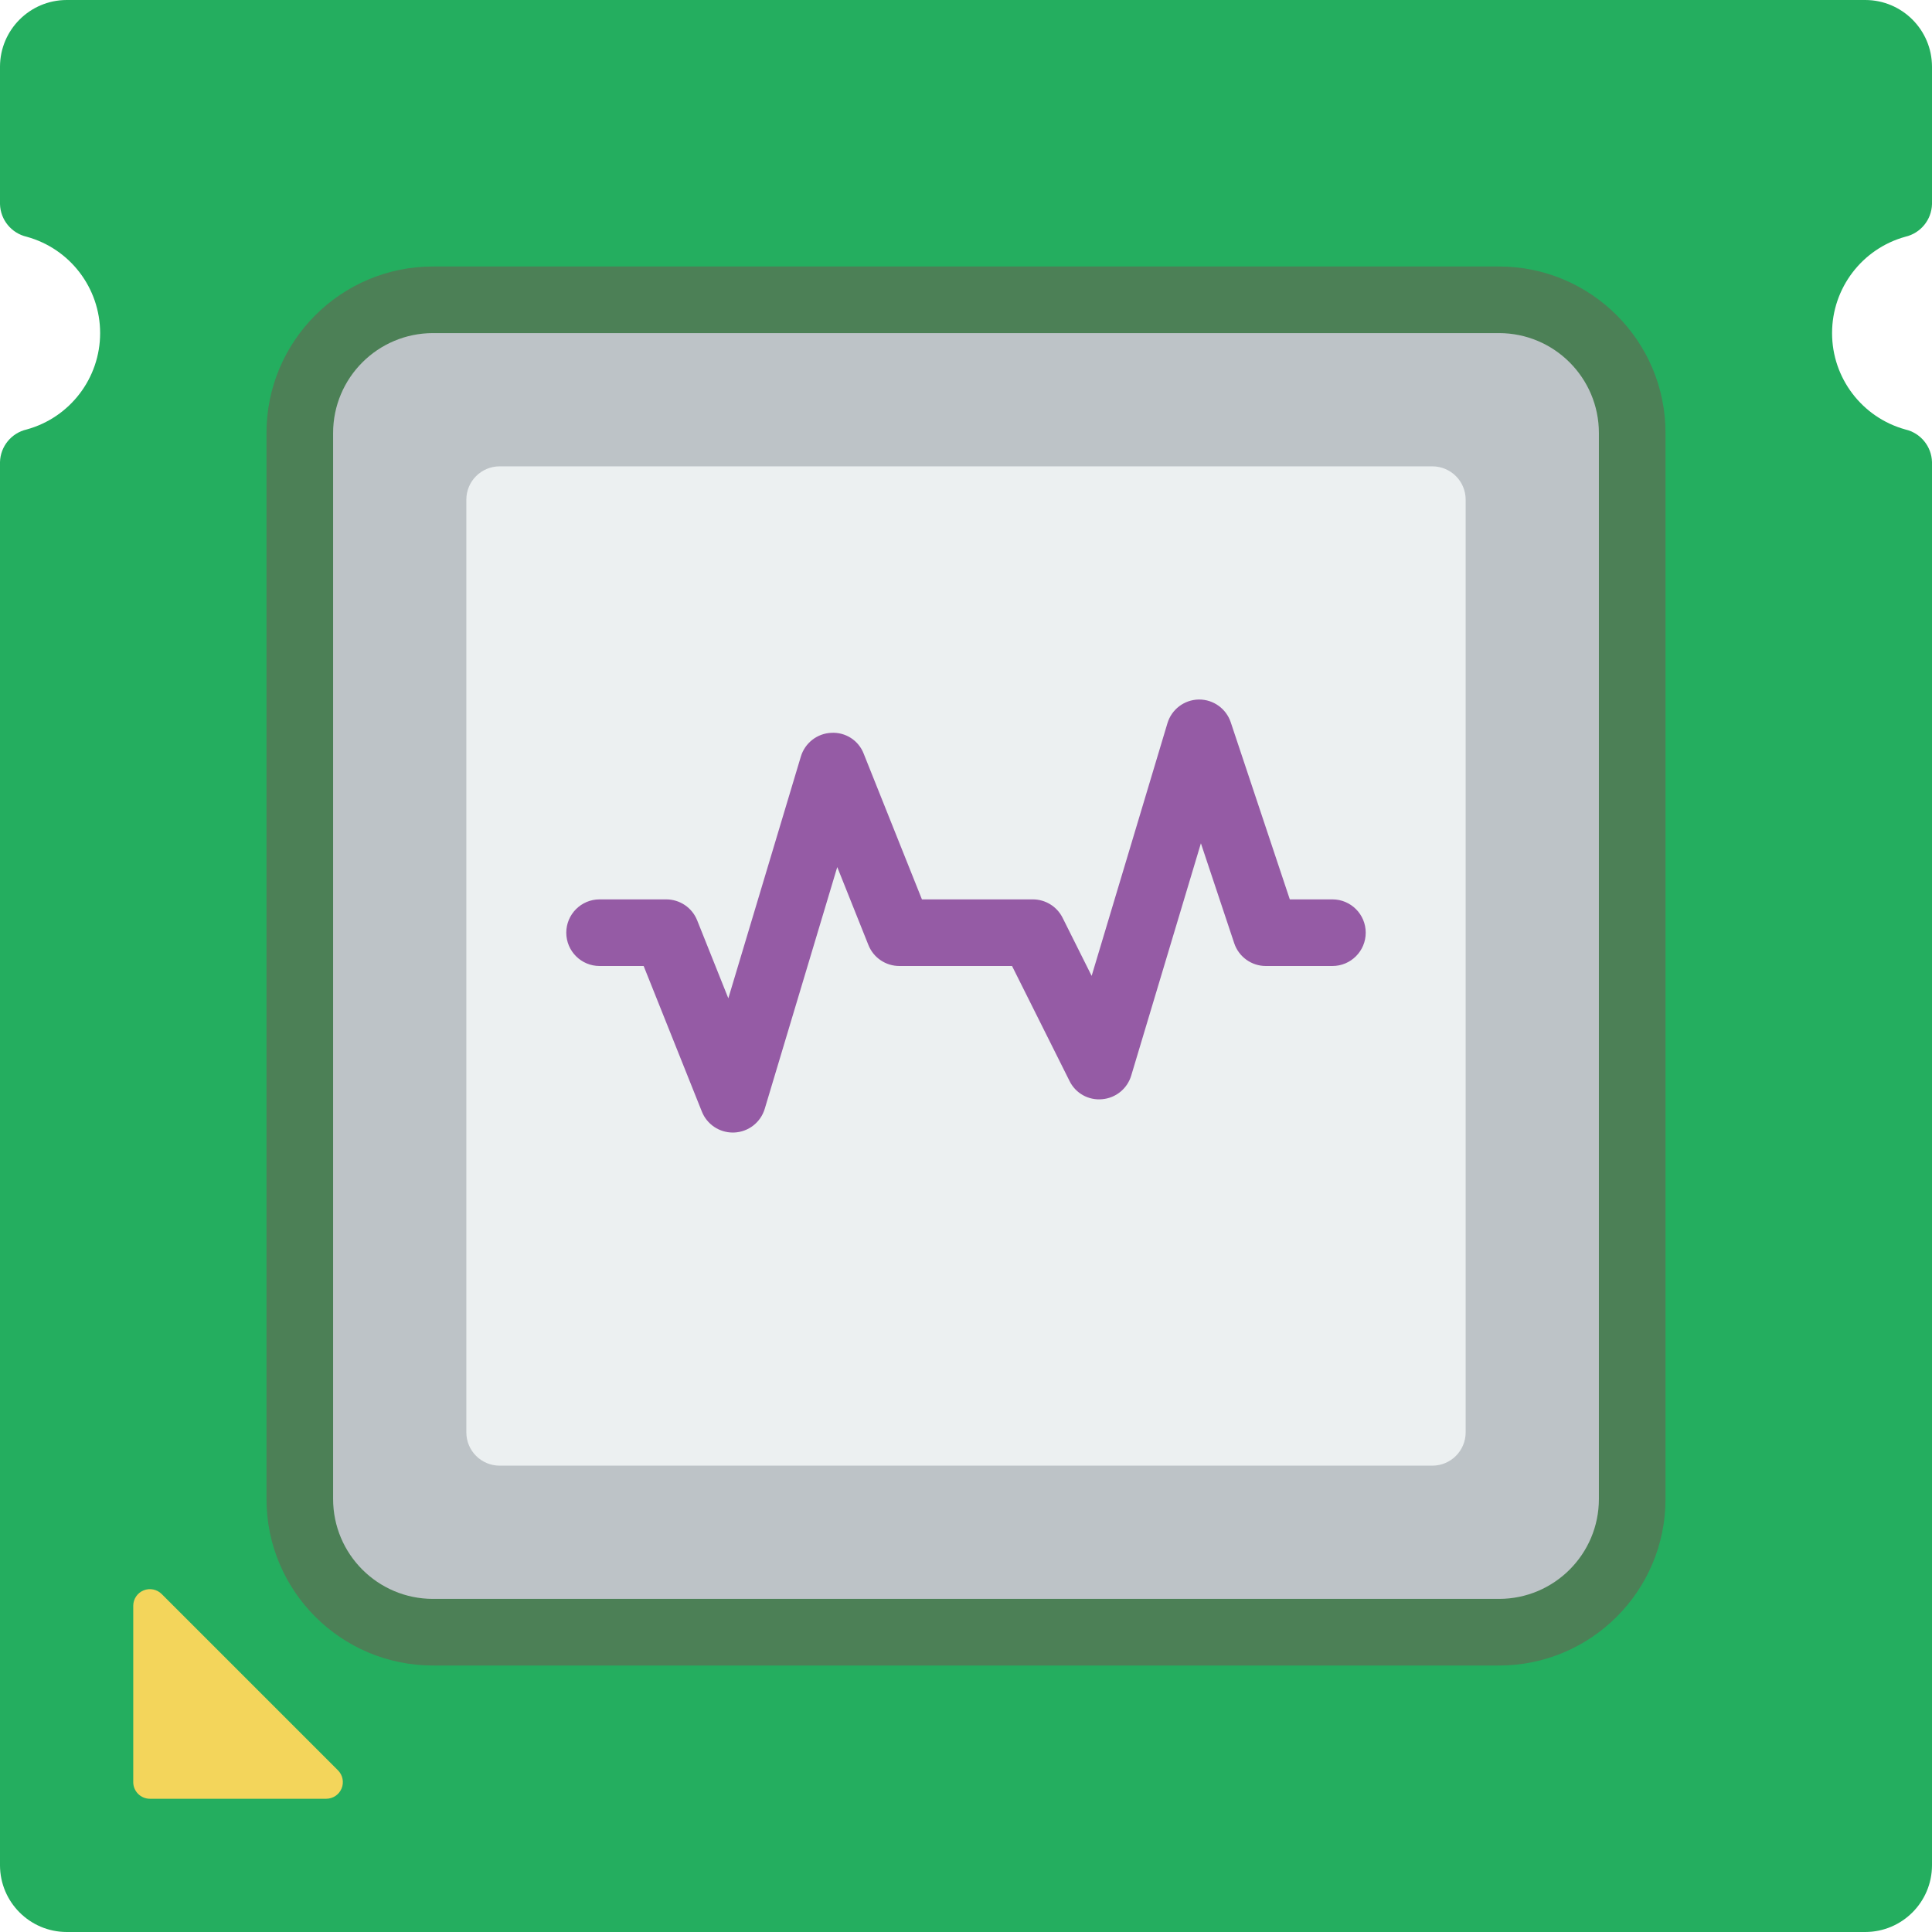
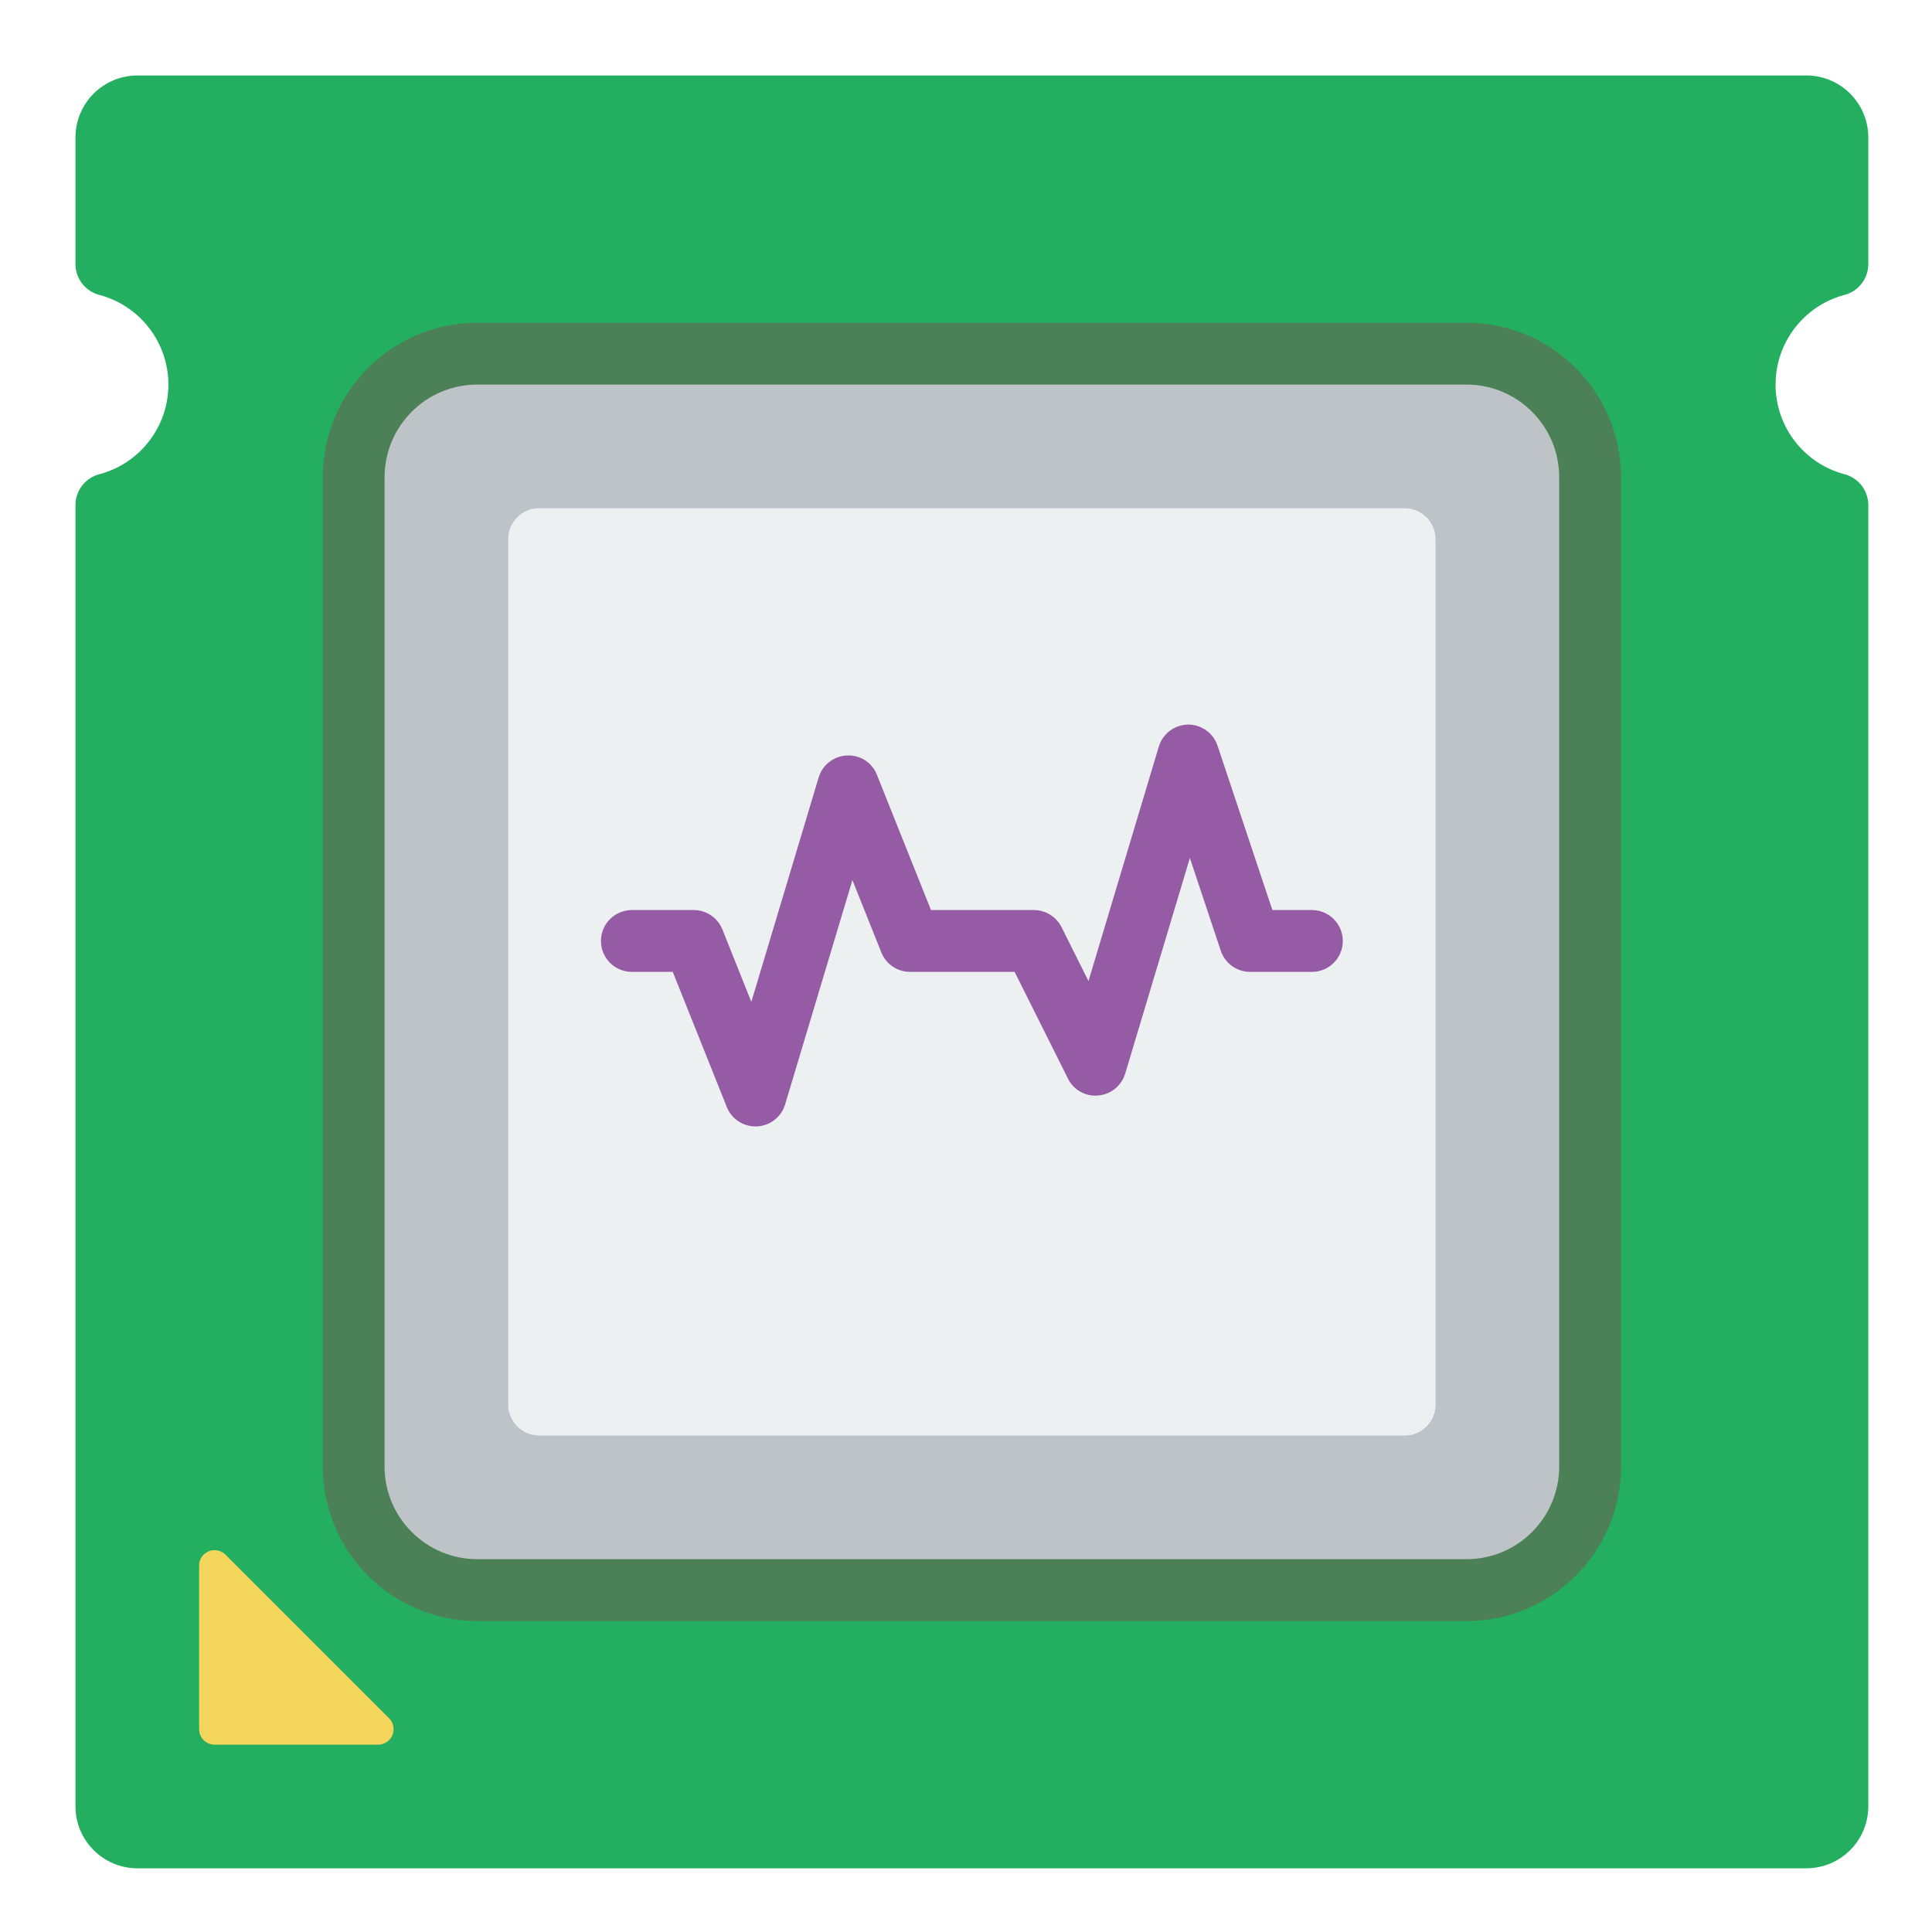
- <svg xmlns="http://www.w3.org/2000/svg" height="512" viewBox="0 0 58 58" width="512">
-   <g id="Page-1" fill="none" fill-rule="evenodd">
-     <g id="020---CPU" fill-rule="nonzero">
-       <path id="Shape" d="m55 10c-.001 1.349.9 2.533 2.2 2.893.458.106.787.508.8.978v42.129c-.003 1.103-.897 1.997-2 2h-54c-1.103-.003-1.997-.897-2-2v-42.129c.013-.47.342-.872.8-.978 1.303-.358 2.206-1.542 2.206-2.893s-.903-2.535-2.206-2.893c-.458-.106-.787-.508-.8-.978v-4.129c.003-1.103.897-1.997 2-2h54c1.103.003 1.997.897 2 2v4.129c-.013.47-.342.872-.8.978-1.3.36-2.201 1.544-2.2 2.893z" fill="#24ae5f" />
-       <path id="Shape" d="m9.793 54h-5.293c-.276 0-.5-.224-.5-.5v-5.293c0-.202.122-.385.309-.462s.402-.034.545.109l5.292 5.292c.143.143.186.358.109.545-.077.187-.26.309-.462.309z" fill="#f3d55b" />
-       <rect id="Rectangle-path" fill="#4c8056" height="42" rx="5" width="42" x="8" y="8" />
-       <rect id="Rectangle-path" fill="#bdc3c7" height="38" rx="3" width="38" x="10" y="10" />
-       <rect id="Rectangle-path" fill="#ecf0f1" height="30" rx="1" transform="matrix(0 1 -1 0 58 0)" width="30" x="14" y="14" />
-       <path id="Shape" d="m22 34c-.409 0-.777-.248-.929-.628l-1.748-4.372h-1.323c-.552 0-1-.448-1-1s.448-1 1-1h2c.409-0.0.777.248.929.628l.936 2.342 2.177-7.257c.122-.408.488-.694.913-.713.427-.025.821.228.974.627l1.748 4.373h3.323c.381-.002.73.212.9.553l.872 1.744 2.275-7.584c.124-.416.503-.704.937-.713h.016c.43 0.0.812.276.948.684l1.773 5.316h1.279c.552 0 1 .448 1 1s-.448 1-1 1h-2c-.43-0-.812-.276-.948-.684l-1-3-2.092 6.974c-.118.393-.463.674-.872.709-.41.04-.801-.179-.981-.549l-1.725-3.45h-3.382c-.409 0-.777-.248-.929-.628l-.936-2.342-2.177 7.257c-.122.407-.488.693-.913.712z" fill="#955ba5" />
+ <svg xmlns="http://www.w3.org/2000/svg" height="512" viewBox="0 0 58 58" width="512" version="1.1" id="svg14">
+   <defs id="defs18" />
+   <g id="Page-1" transform="matrix(0.9279661,0,0,0.9279661,2.265625,2.265625)" style="fill:none;fill-rule:evenodd">
+     <g id="020---CPU" style="fill-rule:nonzero">
+       <path id="Shape" d="m 55,10 c -7.35e-4,1.349 0.9,2.533 2.2,2.893 0.458,0.106 0.787,0.508 0.8,0.978 V 56 c -0.003,1.103 -0.897,1.997 -2,2 H 2 C 0.897,57.997 0.003,57.103 0,56 V 13.871 C 0.013,13.401 0.342,12.999 0.8,12.893 2.103,12.535 3.006,11.351 3.006,10 3.006,8.649 2.103,7.465 0.8,7.107 0.342,7.001 0.013,6.599 0,6.129 V 2 C 0.003,0.897 0.897,0.003 2,0 h 54 c 1.103,0.003 1.997,0.897 2,2 V 6.129 C 57.987,6.599 57.658,7.001 57.2,7.107 55.9,7.467 54.999,8.651 55,10 Z" style="fill:#24ae5f" />
+       <path id="path3" d="M 9.793,54 H 4.5 C 4.224,54 4,53.776 4,53.5 V 48.207 C 4,48.005 4.122,47.822 4.309,47.745 4.496,47.668 4.711,47.711 4.854,47.854 l 5.292,5.292 c 0.143,0.143 0.186,0.358 0.109,0.545 C 10.178,53.878 9.995,54 9.793,54 Z" style="fill:#f3d55b" />
+       <rect id="Rectangle-path" height="42" rx="5" width="42" x="8" y="8" style="fill:#4c8056" />
+       <rect id="rect6" height="38" rx="3" width="38" x="10" y="10" style="fill:#bdc3c7" />
+       <rect id="rect8" height="30" rx="1" transform="rotate(90,29,29)" width="30" x="14" y="14" style="fill:#ecf0f1" />
+       <path id="path10" d="m 22,34 c -0.409,3.14e-4 -0.777,-0.248 -0.929,-0.628 L 19.323,29 H 18 c -0.552,0 -1,-0.448 -1,-1 0,-0.552 0.448,-1 1,-1 h 2 c 0.409,-3.14e-4 0.777,0.248 0.929,0.628 l 0.936,2.342 2.177,-7.257 c 0.122,-0.408 0.488,-0.694 0.913,-0.713 0.427,-0.025 0.821,0.228 0.974,0.627 L 27.677,27 H 31 c 0.381,-0.002 0.73,0.212 0.9,0.553 l 0.872,1.744 2.275,-7.584 C 35.171,21.297 35.55,21.009 35.984,21 H 36 c 0.43,3.27e-4 0.812,0.276 0.948,0.684 L 38.721,27 H 40 c 0.552,0 1,0.448 1,1 0,0.552 -0.448,1 -1,1 h -2 c -0.43,-3.27e-4 -0.812,-0.276 -0.948,-0.684 l -1,-3 -2.092,6.974 c -0.118,0.393 -0.463,0.674 -0.872,0.709 -0.41,0.04 -0.801,-0.179 -0.981,-0.549 L 30.382,29 H 27 c -0.409,3.14e-4 -0.777,-0.248 -0.929,-0.628 l -0.936,-2.342 -2.177,7.257 c -0.122,0.407 -0.488,0.693 -0.913,0.712 z" style="fill:#955ba5" />
    </g>
  </g>
</svg>
